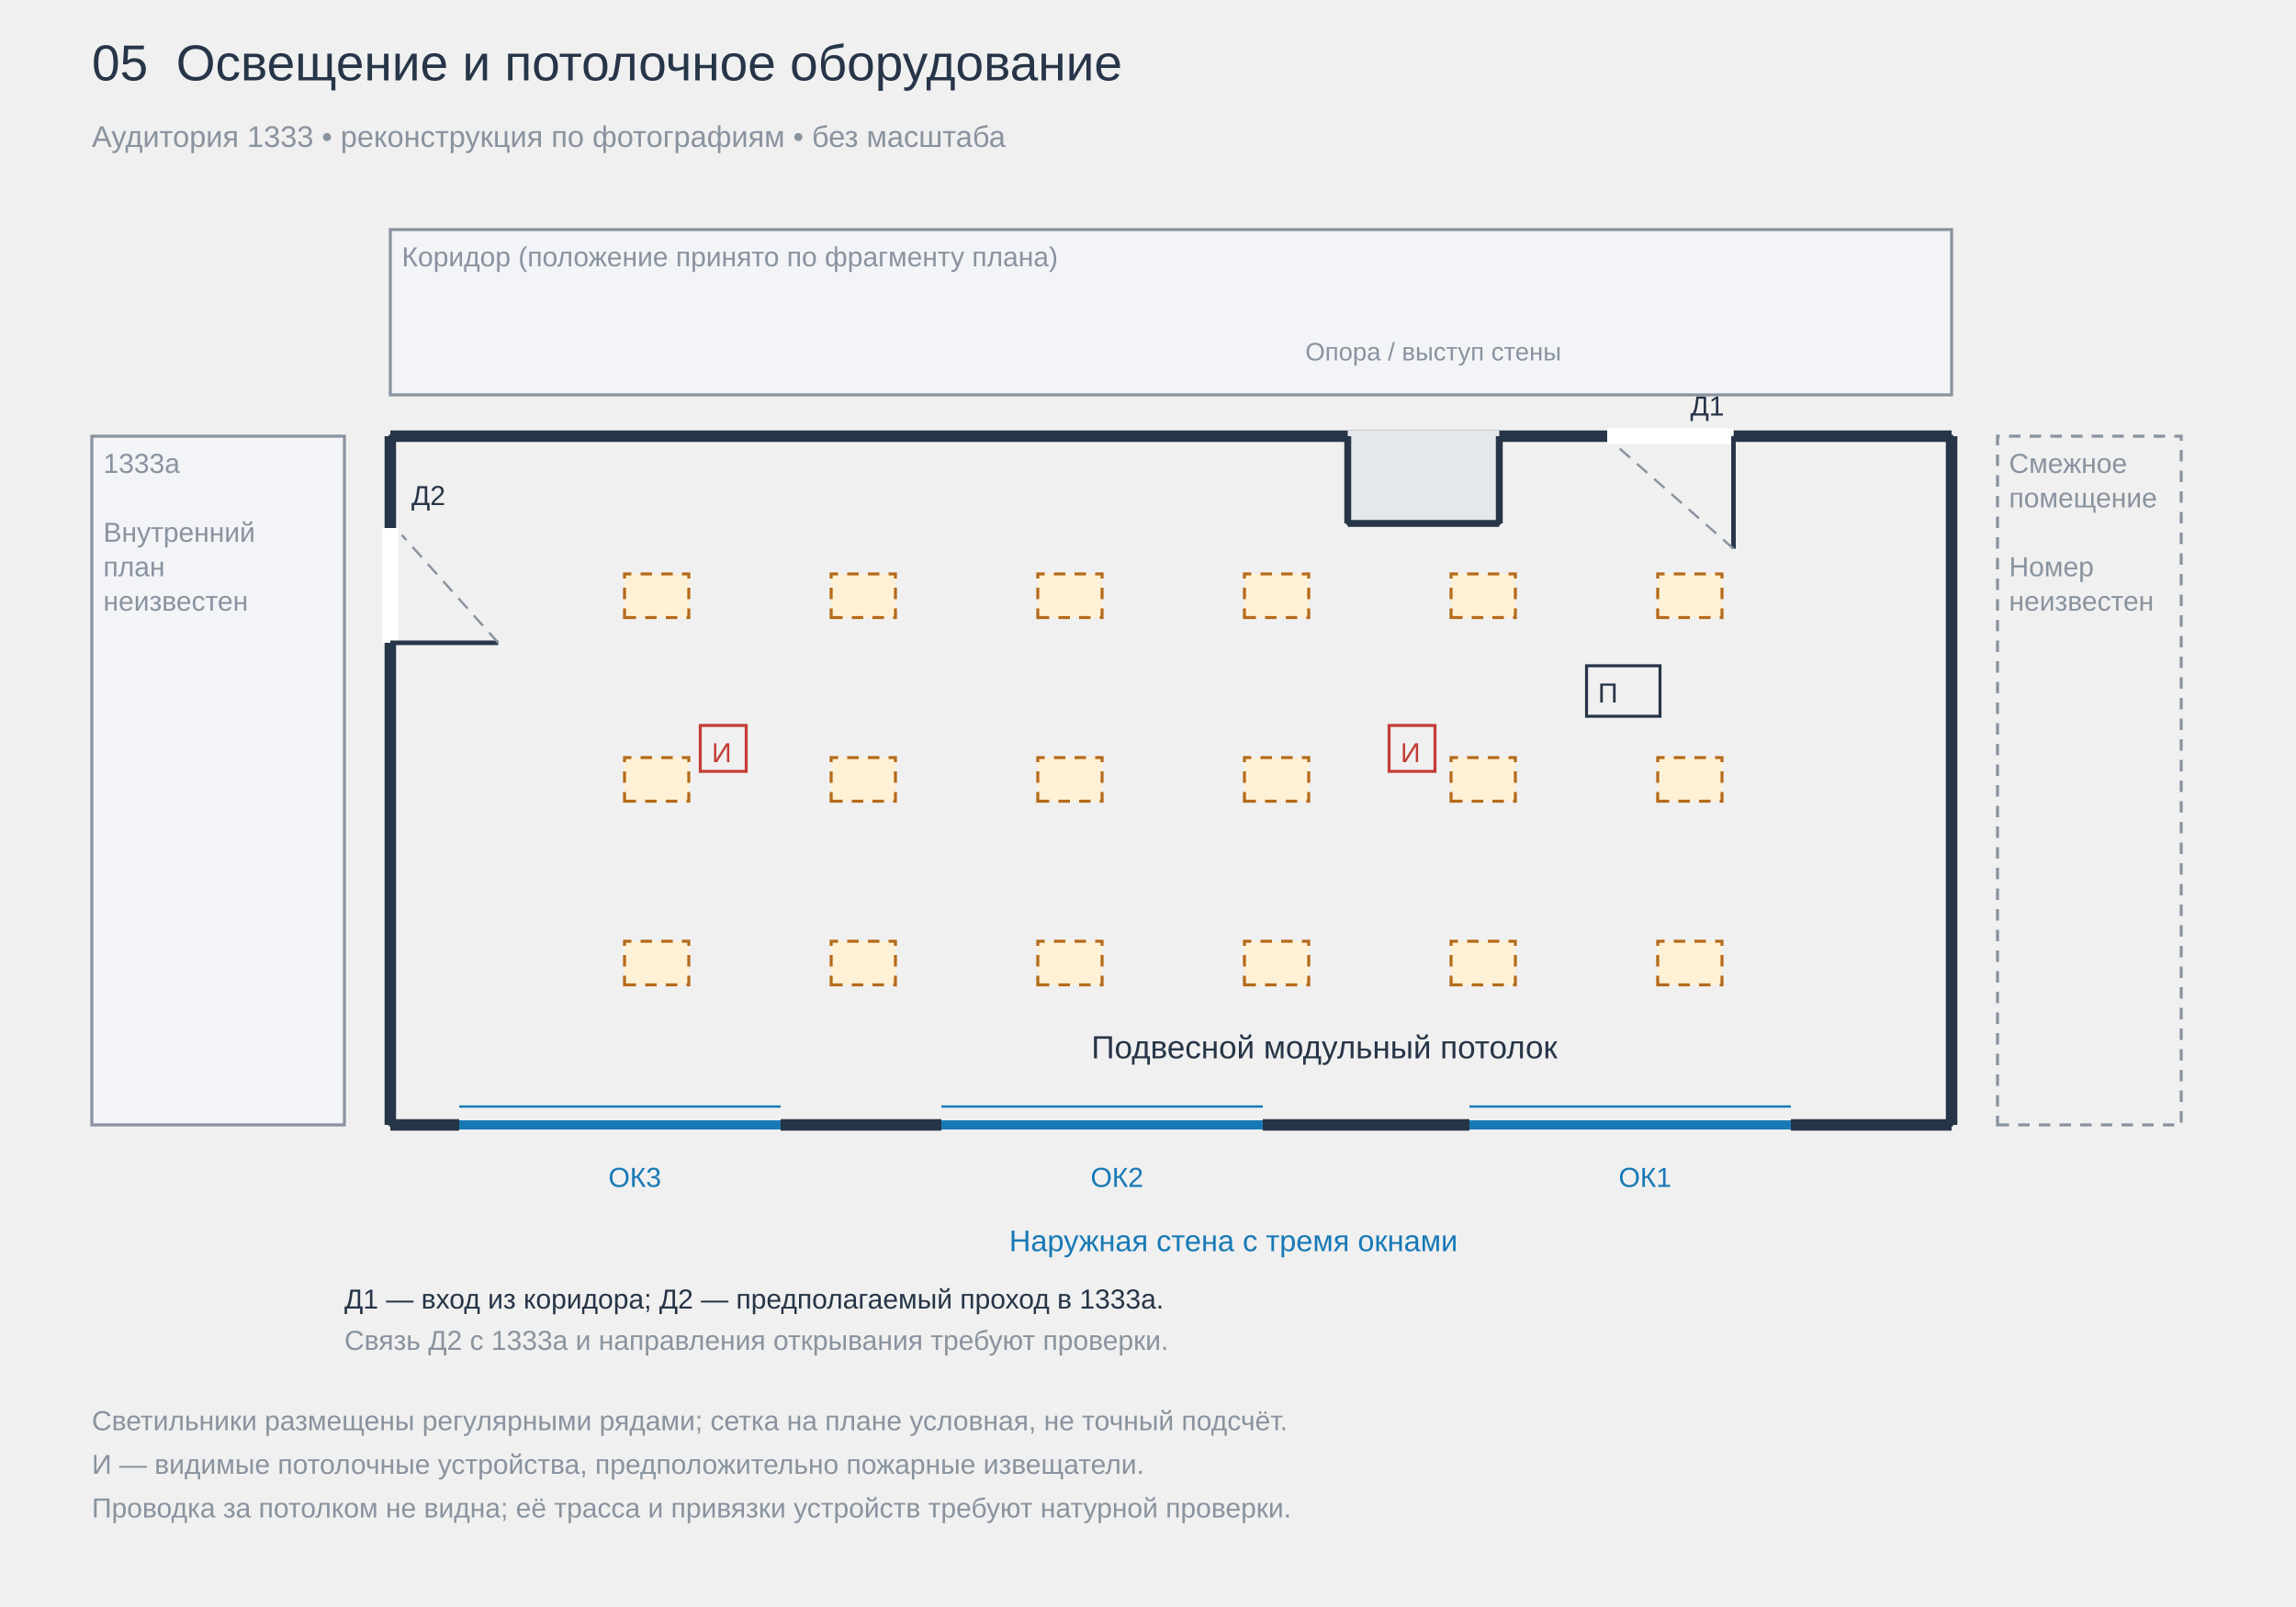
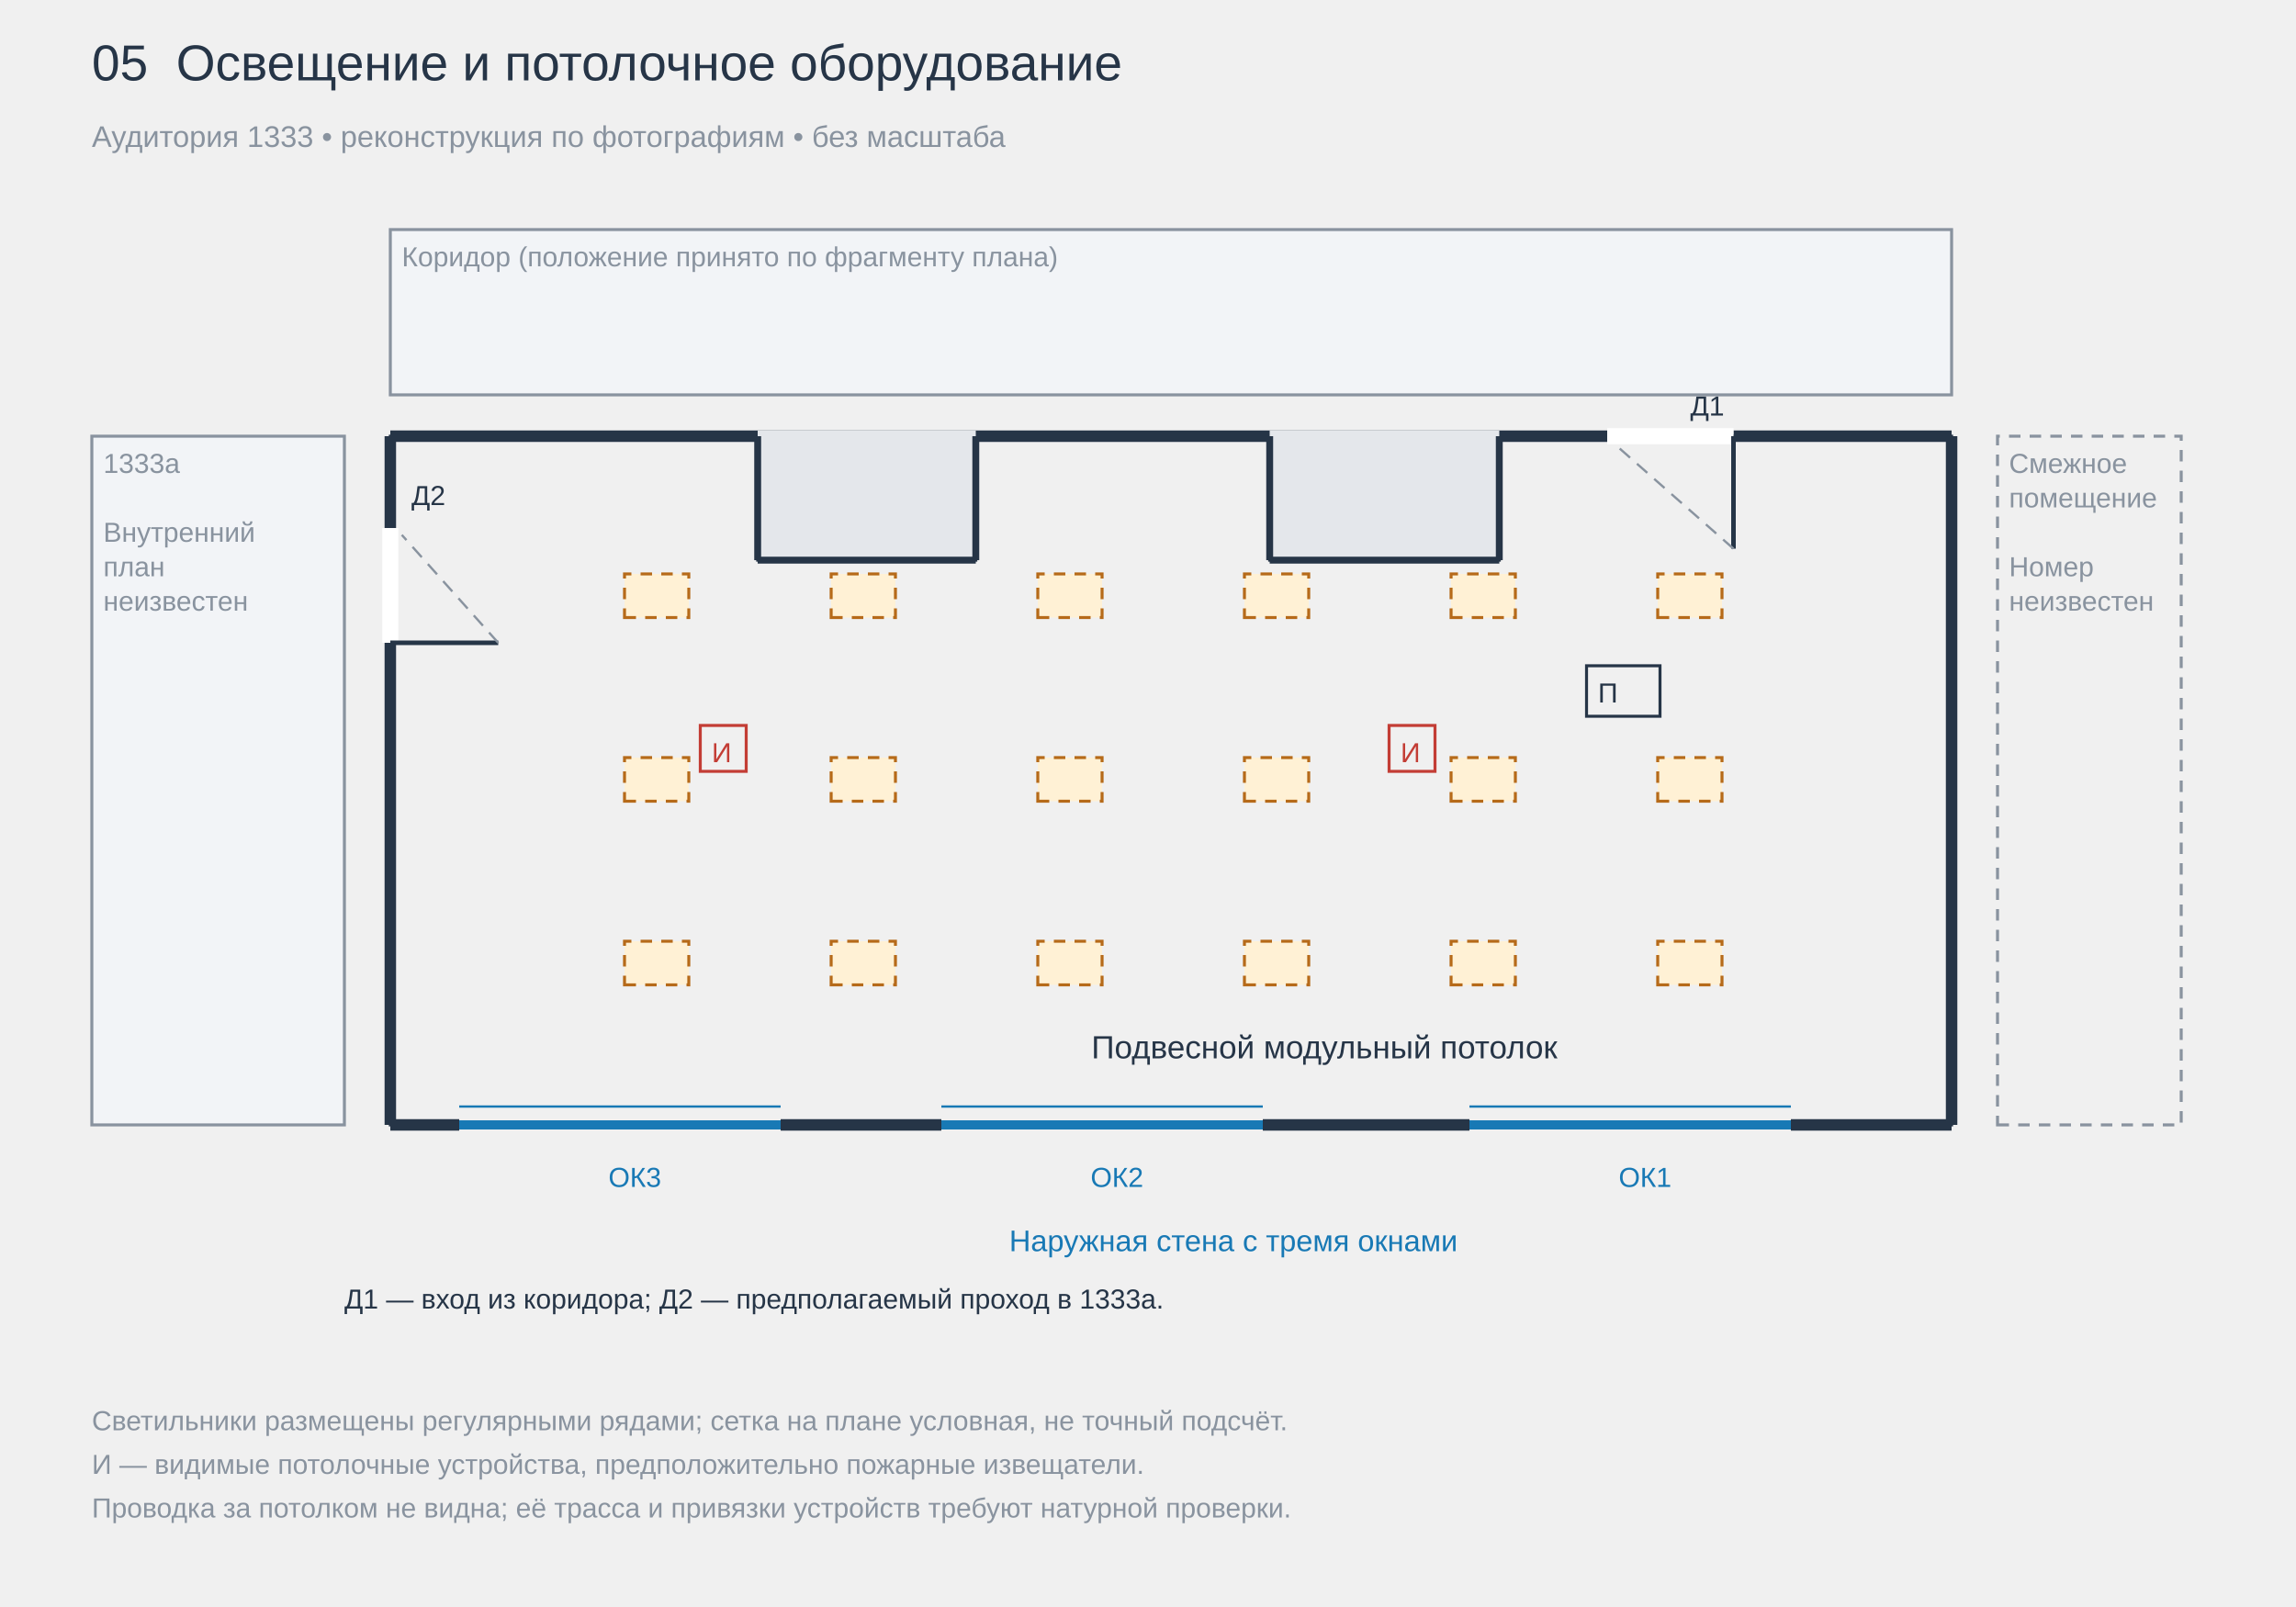
<svg xmlns="http://www.w3.org/2000/svg" version="1.1" width="1000" height="700" viewBox="0 0 1000 700">
  <text fill="#263547" xml:space="preserve" transform="matrix(1 0 -0 1 0 700)" font-size="22" font-family="Arial">
    <tspan y="-665" x="40 52.232 64.464 70.558 76.652 93.746 104.746 116.428 128.66 146.744 158.976 171.12 183.396 195.628 201.722 213.998 220.092 231.994 244.226 254.302 266.534 279.36 291.592 303.032 315.176 327.408 339.64 345.734 357.966 370.55 382.782 395.014 406.014 418.84 431.072 442.754 454.986 467.13 479.406">05  Освещение и потолочное оборудование</tspan>
  </text>
  <text fill="#89939f" xml:space="preserve" transform="matrix(1 0 -0 1 0 700)" font-size="13" font-family="Arial">
    <tspan y="-636" x="40 48.658 55.158 62.737 69.991 75.945 83.173 90.401 97.655 104.688 108.289 115.517 119.846 127.074 134.302 141.53 145.131 149.681 153.282 160.51 167.738 173.419 180.647 187.823 194.323 200.277 207.505 214.005 219.686 227.122 234.376 241.409 245.01 252.043 259.271 262.872 273.558 280.786 286.74 293.968 298.7 305.928 313.156 323.842 331.096 338.129 347.06 350.661 355.211 358.812 366.248 373.476 379.43 383.031 391.962 399.19 405.69 416.116 422.07 429.298 436.734">Аудитория 1­333 • реконструкция по фотографиям • без масштаба</tspan>
  </text>
  <path transform="matrix(1,0,0,-1,0,700)" d="M170 528H850V600H170Z" fill="#f2f4f7" />
  <path transform="matrix(1,0,0,-1,0,700)" stroke-width="1.3" stroke-linecap="butt" stroke-miterlimit="10" stroke-linejoin="miter" fill="none" stroke="#89939f" d="M170 528H850V600H170Z" />
  <text fill="#89939f" xml:space="preserve" transform="matrix(1 0 -0 1 0 700)" font-size="12" font-family="Arial">
    <tspan y="-584" x="175 181.984 188.656 195.328 202.024 209.02 215.692 222.364 225.688 229.684 236.176 242.848 249.844 256.516 264.532 271.204 277.828 284.524 291.196 294.52 301.012 307.684 314.38 321.004 327.496 332.992 339.664 342.988 349.48 356.152 359.476 369.34 376.012 382.684 387.052 395.296 401.968 408.592 414.088 420.088 423.412 429.904 436.9 443.572 450.196 456.868">Коридор (положение принято по фрагменту плана)</tspan>
  </text>
  <path transform="matrix(1,0,0,-1,0,700)" d="M40 210H150V510H40Z" fill="#f2f4f7" />
  <path transform="matrix(1,0,0,-1,0,700)" stroke-width="1.3" stroke-linecap="butt" stroke-miterlimit="10" stroke-linejoin="miter" fill="none" stroke="#89939f" d="M40 210H150V510H40Z" />
  <text fill="#89939f" xml:space="preserve" transform="matrix(1 0 -0 1 0 700)" font-size="12" font-family="Arial">
    <tspan y="-494" x="45 51.672 55.668 62.34 69.012 75.684">1­333а</tspan>
  </text>
  <text fill="#89939f" xml:space="preserve" transform="matrix(1 0 -0 1 0 700)" font-size="12" font-family="Arial">
    <tspan y="-464" x="45 52.992 59.616 65.616 71.112 77.784 84.456 91.08 97.704 104.4">Внутренний</tspan>
  </text>
  <text fill="#89939f" xml:space="preserve" transform="matrix(1 0 -0 1 0 700)" font-size="12" font-family="Arial">
    <tspan y="-449" x="45 51.492 58.488 65.16">план</tspan>
  </text>
  <text fill="#89939f" xml:space="preserve" transform="matrix(1 0 -0 1 0 700)" font-size="12" font-family="Arial">
    <tspan y="-434" x="45 51.624 58.296 64.992 70.488 76.86 83.532 89.532 95.028 101.7">неизвестен</tspan>
  </text>
  <path transform="matrix(1,0,0,-1,0,700)" stroke-width="1.3" stroke-linecap="butt" stroke-dasharray="5,4" stroke-miterlimit="10" stroke-linejoin="miter" fill="none" stroke="#89939f" d="M870 210H950V510H870Z" />
  <text fill="#89939f" xml:space="preserve" transform="matrix(1 0 -0 1 0 700)" font-size="12" font-family="Arial">
    <tspan y="-494" x="875 883.664 891.908 898.58 906.596 913.22 919.892">Смежное</tspan>
  </text>
  <text fill="#89939f" xml:space="preserve" transform="matrix(1 0 -0 1 0 700)" font-size="12" font-family="Arial">
    <tspan y="-479" x="875 881.492 888.164 896.408 903.08 912.944 919.616 926.24 932.936">помещение</tspan>
  </text>
  <text fill="#89939f" xml:space="preserve" transform="matrix(1 0 -0 1 0 700)" font-size="12" font-family="Arial">
    <tspan y="-449" x="875 883.664 890.336 898.58 905.252">Номер</tspan>
  </text>
  <text fill="#89939f" xml:space="preserve" transform="matrix(1 0 -0 1 0 700)" font-size="12" font-family="Arial">
    <tspan y="-434" x="875 881.624 888.296 894.992 900.488 906.86 913.532 919.532 925.028 931.7">неизвестен</tspan>
  </text>
  <path transform="matrix(1,0,0,-1,0,700)" stroke-width="1.3" stroke-linecap="butt" stroke-miterlimit="10" stroke-linejoin="miter" fill="none" stroke="#263547" d="M170 210H850V510H170Z" />
  <path transform="matrix(1,0,0,-1,0,700)" stroke-width="5" stroke-linecap="butt" stroke-miterlimit="10" stroke-linejoin="miter" fill="none" stroke="#263547" d="M850 510H755" />
  <path transform="matrix(1,0,0,-1,0,700)" stroke-width="5" stroke-linecap="butt" stroke-miterlimit="10" stroke-linejoin="miter" fill="none" stroke="#263547" d="M700 510H170" />
  <path transform="matrix(1,0,0,-1,0,700)" stroke-width="5" stroke-linecap="butt" stroke-miterlimit="10" stroke-linejoin="miter" fill="none" stroke="#263547" d="M850 510V210" />
  <path transform="matrix(1,0,0,-1,0,700)" stroke-width="5" stroke-linecap="butt" stroke-miterlimit="10" stroke-linejoin="miter" fill="none" stroke="#263547" d="M170 510V470" />
  <path transform="matrix(1,0,0,-1,0,700)" stroke-width="5" stroke-linecap="butt" stroke-miterlimit="10" stroke-linejoin="miter" fill="none" stroke="#263547" d="M170 420V210" />
  <path transform="matrix(1,0,0,-1,0,700)" stroke-width="5" stroke-linecap="butt" stroke-miterlimit="10" stroke-linejoin="miter" fill="none" stroke="#263547" d="M850 210H780" />
  <path transform="matrix(1,0,0,-1,0,700)" stroke-width="5" stroke-linecap="butt" stroke-miterlimit="10" stroke-linejoin="miter" fill="none" stroke="#263547" d="M640 210H550" />
  <path transform="matrix(1,0,0,-1,0,700)" stroke-width="5" stroke-linecap="butt" stroke-miterlimit="10" stroke-linejoin="miter" fill="none" stroke="#263547" d="M410 210H340" />
  <path transform="matrix(1,0,0,-1,0,700)" stroke-width="5" stroke-linecap="butt" stroke-miterlimit="10" stroke-linejoin="miter" fill="none" stroke="#263547" d="M200 210H170" />
  <path transform="matrix(1,0,0,-1,0,700)" stroke-width="7" stroke-linecap="butt" stroke-miterlimit="10" stroke-linejoin="miter" fill="none" stroke="#ffffff" d="M755 510H700" />
  <path transform="matrix(1,0,0,-1,0,700)" stroke-width="7" stroke-linecap="butt" stroke-miterlimit="10" stroke-linejoin="miter" fill="none" stroke="#ffffff" d="M170 470V420" />
  <path transform="matrix(1,0,0,-1,0,700)" stroke-width="2" stroke-linecap="butt" stroke-miterlimit="10" stroke-linejoin="miter" fill="none" stroke="#263547" d="M755 510V461" />
  <path transform="matrix(1,0,0,-1,0,700)" stroke-width="1" stroke-linecap="butt" stroke-dasharray="6,4" stroke-miterlimit="10" stroke-linejoin="miter" fill="none" stroke="#89939f" d="M755 461 705 505" />
  <text fill="#263547" xml:space="preserve" transform="matrix(1 0 -0 1 0 700)" font-size="12" font-family="Arial">
    <tspan y="-519" x="736.199 744.323">Д1</tspan>
  </text>
  <path transform="matrix(1,0,0,-1,0,700)" stroke-width="2" stroke-linecap="butt" stroke-miterlimit="10" stroke-linejoin="miter" fill="none" stroke="#263547" d="M170 420H217" />
  <path transform="matrix(1,0,0,-1,0,700)" stroke-width="1" stroke-linecap="butt" stroke-dasharray="6,4" stroke-miterlimit="10" stroke-linejoin="miter" fill="none" stroke="#89939f" d="M217 420 175 467" />
  <text fill="#263547" xml:space="preserve" transform="matrix(1 0 -0 1 0 700)" font-size="12" font-family="Arial">
    <tspan y="-480" x="179.199 187.323">Д2</tspan>
  </text>
  <path transform="matrix(1,0,0,-1,0,700)" stroke-width="4" stroke-linecap="butt" stroke-miterlimit="10" stroke-linejoin="miter" fill="none" stroke="#1879b5" d="M780 210H640" />
  <path transform="matrix(1,0,0,-1,0,700)" stroke-width="1" stroke-linecap="butt" stroke-miterlimit="10" stroke-linejoin="miter" fill="none" stroke="#1879b5" d="M780 218H640" />
  <text fill="#1879b5" xml:space="preserve" transform="matrix(1 0 -0 1 0 700)" font-size="12" font-family="Arial">
    <tspan y="-183" x="705.002 714.326 721.31">ОК1</tspan>
  </text>
  <path transform="matrix(1,0,0,-1,0,700)" stroke-width="4" stroke-linecap="butt" stroke-miterlimit="10" stroke-linejoin="miter" fill="none" stroke="#1879b5" d="M550 210H410" />
  <path transform="matrix(1,0,0,-1,0,700)" stroke-width="1" stroke-linecap="butt" stroke-miterlimit="10" stroke-linejoin="miter" fill="none" stroke="#1879b5" d="M550 218H410" />
  <text fill="#1879b5" xml:space="preserve" transform="matrix(1 0 -0 1 0 700)" font-size="12" font-family="Arial">
    <tspan y="-183" x="475.002 484.326 491.31">ОК2</tspan>
  </text>
  <path transform="matrix(1,0,0,-1,0,700)" stroke-width="4" stroke-linecap="butt" stroke-miterlimit="10" stroke-linejoin="miter" fill="none" stroke="#1879b5" d="M340 210H200" />
  <path transform="matrix(1,0,0,-1,0,700)" stroke-width="1" stroke-linecap="butt" stroke-miterlimit="10" stroke-linejoin="miter" fill="none" stroke="#1879b5" d="M340 218H200" />
  <text fill="#1879b5" xml:space="preserve" transform="matrix(1 0 -0 1 0 700)" font-size="12" font-family="Arial">
    <tspan y="-183" x="265.002 274.326 281.31">ОК3</tspan>
  </text>
  <text fill="#1879b5" xml:space="preserve" transform="matrix(1 0 -0 1 0 700)" font-size="13" font-family="Arial">
    <tspan y="-155" x="439.549 448.935 456.163 463.391 469.891 478.575 485.751 492.979 500.012 503.613 510.113 516.067 523.295 530.471 537.699 541.3 547.8 551.401 557.355 564.583 571.811 580.742 587.775 591.376 598.605 604.285 611.462 618.69 627.621">Наружная стена с тремя окнами</tspan>
  </text>
-   <path transform="matrix(1,0,0,-1,0,700)" d="M587 472H653V510H587Z" fill="#e4e7eb" />
-   <path transform="matrix(1,0,0,-1,0,700)" stroke-width="1.3" stroke-linecap="butt" stroke-miterlimit="10" stroke-linejoin="miter" fill="none" stroke="#263547" d="M587 472H653V510H587Z" />
-   <path transform="matrix(1,0,0,-1,0,700)" stroke-width="5" stroke-linecap="butt" stroke-miterlimit="10" stroke-linejoin="miter" fill="none" stroke="#e4e7eb" d="M653 510H587" />
-   <path transform="matrix(1,0,0,-1,0,700)" stroke-width="3" stroke-linecap="butt" stroke-miterlimit="10" stroke-linejoin="miter" fill="none" stroke="#263547" d="M653 510V472" />
-   <path transform="matrix(1,0,0,-1,0,700)" stroke-width="3" stroke-linecap="butt" stroke-miterlimit="10" stroke-linejoin="miter" fill="none" stroke="#263547" d="M653 472H587" />
-   <path transform="matrix(1,0,0,-1,0,700)" stroke-width="3" stroke-linecap="butt" stroke-miterlimit="10" stroke-linejoin="miter" fill="none" stroke="#263547" d="M587 472V510" />
-   <text fill="#89939f" xml:space="preserve" transform="matrix(1 0 -0 1 0 700)" font-size="11" font-family="Arial">
-     <tspan y="-543" x="568.528 577.075 583.026 589.142 595.258 601.374 604.421 607.468 610.515 616.356 624.254 629.754 634.792 640.292 646.243 649.29 654.79 659.828 665.944 672.016">Опора / выступ стены</tspan>
-   </text>
+   <path transform="matrix(1,0,0,-1,0,700)" d="M553 456H653V510H553Z" fill="#e4e7eb" />
+   <path transform="matrix(1,0,0,-1,0,700)" stroke-width="1.3" stroke-linecap="butt" stroke-miterlimit="10" stroke-linejoin="miter" fill="none" stroke="#263547" d="M553 456H653V510H553Z" />
+   <path transform="matrix(1,0,0,-1,0,700)" stroke-width="5" stroke-linecap="butt" stroke-miterlimit="10" stroke-linejoin="miter" fill="none" stroke="#e4e7eb" d="M653 510H553" />
+   <path transform="matrix(1,0,0,-1,0,700)" stroke-width="3" stroke-linecap="butt" stroke-miterlimit="10" stroke-linejoin="miter" fill="none" stroke="#263547" d="M653 510V456" />
+   <path transform="matrix(1,0,0,-1,0,700)" stroke-width="3" stroke-linecap="butt" stroke-miterlimit="10" stroke-linejoin="miter" fill="none" stroke="#263547" d="M653 456H553" />
+   <path transform="matrix(1,0,0,-1,0,700)" stroke-width="3" stroke-linecap="butt" stroke-miterlimit="10" stroke-linejoin="miter" fill="none" stroke="#263547" d="M553 456V510" />
+   <path transform="matrix(1,0,0,-1,0,700)" d="M330 456H425V510H330Z" fill="#e4e7eb" />
+   <path transform="matrix(1,0,0,-1,0,700)" stroke-width="1.3" stroke-linecap="butt" stroke-miterlimit="10" stroke-linejoin="miter" fill="none" stroke="#263547" d="M330 456H425V510H330Z" />
+   <path transform="matrix(1,0,0,-1,0,700)" stroke-width="5" stroke-linecap="butt" stroke-miterlimit="10" stroke-linejoin="miter" fill="none" stroke="#e4e7eb" d="M425 510H330" />
+   <path transform="matrix(1,0,0,-1,0,700)" stroke-width="3" stroke-linecap="butt" stroke-miterlimit="10" stroke-linejoin="miter" fill="none" stroke="#263547" d="M425 510V456" />
+   <path transform="matrix(1,0,0,-1,0,700)" stroke-width="3" stroke-linecap="butt" stroke-miterlimit="10" stroke-linejoin="miter" fill="none" stroke="#263547" d="M425 456H330" />
+   <path transform="matrix(1,0,0,-1,0,700)" stroke-width="3" stroke-linecap="butt" stroke-miterlimit="10" stroke-linejoin="miter" fill="none" stroke="#263547" d="M330 456V510" />
  <text fill="#263547" xml:space="preserve" transform="matrix(1 0 -0 1 0 700)" font-size="12" font-family="Arial">
    <tspan y="-130" x="150 158.124 164.796 168.12 180.12 183.444 189.816 195.816 202.488 209.484 212.808 219.504 225 228.324 233.568 240.24 246.912 253.608 260.604 267.276 273.948 280.62 283.944 287.268 295.392 302.064 305.388 317.388 320.712 327.204 333.876 340.548 347.544 354.036 360.708 367.704 374.376 378.744 385.416 392.088 400.332 408.948 415.644 418.968 425.46 432.132 438.804 444.804 451.476 458.472 461.796 468.168 471.492 478.164 482.16 488.832 495.504 502.176 508.848">Д1 — вход из коридора; Д2 — предполагаемый проход в 1­333а.</tspan>
-   </text>
-   <text fill="#89939f" xml:space="preserve" transform="matrix(1 0 -0 1 0 700)" font-size="12" font-family="Arial">
-     <tspan y="-112" x="150 158.664 165.036 171.528 177.024 183.264 186.588 194.712 201.384 204.708 210.708 214.032 220.704 224.7 231.372 238.044 244.716 251.388 254.712 261.408 264.732 271.356 278.028 284.52 291.192 297.864 304.236 311.232 317.904 324.528 331.224 337.716 341.04 347.712 353.208 358.452 365.124 373.74 380.112 386.784 393.408 400.104 406.596 409.92 415.416 422.088 428.76 435.624 441.624 450.624 456.12 459.444 465.936 472.608 479.28 485.652 492.324 498.996 504.24 510.936">Связь Д2 с 1­333а и направления открывания требуют проверки.</tspan>
  </text>
  <path transform="matrix(1,0,0,-1,0,700)" d="M722 431H750V450H722Z" fill="#fff1d5" />
  <path transform="matrix(1,0,0,-1,0,700)" stroke-width="1.3" stroke-linecap="butt" stroke-dasharray="5,4" stroke-miterlimit="10" stroke-linejoin="miter" fill="none" stroke="#b66a19" d="M722 431H750V450H722Z" />
  <path transform="matrix(1,0,0,-1,0,700)" d="M722 351H750V370H722Z" fill="#fff1d5" />
  <path transform="matrix(1,0,0,-1,0,700)" stroke-width="1.3" stroke-linecap="butt" stroke-dasharray="5,4" stroke-miterlimit="10" stroke-linejoin="miter" fill="none" stroke="#b66a19" d="M722 351H750V370H722Z" />
  <path transform="matrix(1,0,0,-1,0,700)" d="M722 271H750V290H722Z" fill="#fff1d5" />
  <path transform="matrix(1,0,0,-1,0,700)" stroke-width="1.3" stroke-linecap="butt" stroke-dasharray="5,4" stroke-miterlimit="10" stroke-linejoin="miter" fill="none" stroke="#b66a19" d="M722 271H750V290H722Z" />
  <path transform="matrix(1,0,0,-1,0,700)" d="M632 431H660V450H632Z" fill="#fff1d5" />
  <path transform="matrix(1,0,0,-1,0,700)" stroke-width="1.3" stroke-linecap="butt" stroke-dasharray="5,4" stroke-miterlimit="10" stroke-linejoin="miter" fill="none" stroke="#b66a19" d="M632 431H660V450H632Z" />
  <path transform="matrix(1,0,0,-1,0,700)" d="M632 351H660V370H632Z" fill="#fff1d5" />
  <path transform="matrix(1,0,0,-1,0,700)" stroke-width="1.3" stroke-linecap="butt" stroke-dasharray="5,4" stroke-miterlimit="10" stroke-linejoin="miter" fill="none" stroke="#b66a19" d="M632 351H660V370H632Z" />
  <path transform="matrix(1,0,0,-1,0,700)" d="M632 271H660V290H632Z" fill="#fff1d5" />
  <path transform="matrix(1,0,0,-1,0,700)" stroke-width="1.3" stroke-linecap="butt" stroke-dasharray="5,4" stroke-miterlimit="10" stroke-linejoin="miter" fill="none" stroke="#b66a19" d="M632 271H660V290H632Z" />
  <path transform="matrix(1,0,0,-1,0,700)" d="M542 431H570V450H542Z" fill="#fff1d5" />
  <path transform="matrix(1,0,0,-1,0,700)" stroke-width="1.3" stroke-linecap="butt" stroke-dasharray="5,4" stroke-miterlimit="10" stroke-linejoin="miter" fill="none" stroke="#b66a19" d="M542 431H570V450H542Z" />
  <path transform="matrix(1,0,0,-1,0,700)" d="M542 351H570V370H542Z" fill="#fff1d5" />
  <path transform="matrix(1,0,0,-1,0,700)" stroke-width="1.3" stroke-linecap="butt" stroke-dasharray="5,4" stroke-miterlimit="10" stroke-linejoin="miter" fill="none" stroke="#b66a19" d="M542 351H570V370H542Z" />
  <path transform="matrix(1,0,0,-1,0,700)" d="M542 271H570V290H542Z" fill="#fff1d5" />
  <path transform="matrix(1,0,0,-1,0,700)" stroke-width="1.3" stroke-linecap="butt" stroke-dasharray="5,4" stroke-miterlimit="10" stroke-linejoin="miter" fill="none" stroke="#b66a19" d="M542 271H570V290H542Z" />
  <path transform="matrix(1,0,0,-1,0,700)" d="M452 431H480V450H452Z" fill="#fff1d5" />
  <path transform="matrix(1,0,0,-1,0,700)" stroke-width="1.3" stroke-linecap="butt" stroke-dasharray="5,4" stroke-miterlimit="10" stroke-linejoin="miter" fill="none" stroke="#b66a19" d="M452 431H480V450H452Z" />
  <path transform="matrix(1,0,0,-1,0,700)" d="M452 351H480V370H452Z" fill="#fff1d5" />
  <path transform="matrix(1,0,0,-1,0,700)" stroke-width="1.3" stroke-linecap="butt" stroke-dasharray="5,4" stroke-miterlimit="10" stroke-linejoin="miter" fill="none" stroke="#b66a19" d="M452 351H480V370H452Z" />
  <path transform="matrix(1,0,0,-1,0,700)" d="M452 271H480V290H452Z" fill="#fff1d5" />
  <path transform="matrix(1,0,0,-1,0,700)" stroke-width="1.3" stroke-linecap="butt" stroke-dasharray="5,4" stroke-miterlimit="10" stroke-linejoin="miter" fill="none" stroke="#b66a19" d="M452 271H480V290H452Z" />
  <path transform="matrix(1,0,0,-1,0,700)" d="M362 431H390V450H362Z" fill="#fff1d5" />
  <path transform="matrix(1,0,0,-1,0,700)" stroke-width="1.3" stroke-linecap="butt" stroke-dasharray="5,4" stroke-miterlimit="10" stroke-linejoin="miter" fill="none" stroke="#b66a19" d="M362 431H390V450H362Z" />
  <path transform="matrix(1,0,0,-1,0,700)" d="M362 351H390V370H362Z" fill="#fff1d5" />
  <path transform="matrix(1,0,0,-1,0,700)" stroke-width="1.3" stroke-linecap="butt" stroke-dasharray="5,4" stroke-miterlimit="10" stroke-linejoin="miter" fill="none" stroke="#b66a19" d="M362 351H390V370H362Z" />
  <path transform="matrix(1,0,0,-1,0,700)" d="M362 271H390V290H362Z" fill="#fff1d5" />
  <path transform="matrix(1,0,0,-1,0,700)" stroke-width="1.3" stroke-linecap="butt" stroke-dasharray="5,4" stroke-miterlimit="10" stroke-linejoin="miter" fill="none" stroke="#b66a19" d="M362 271H390V290H362Z" />
  <path transform="matrix(1,0,0,-1,0,700)" d="M272 431H300V450H272Z" fill="#fff1d5" />
  <path transform="matrix(1,0,0,-1,0,700)" stroke-width="1.3" stroke-linecap="butt" stroke-dasharray="5,4" stroke-miterlimit="10" stroke-linejoin="miter" fill="none" stroke="#b66a19" d="M272 431H300V450H272Z" />
  <path transform="matrix(1,0,0,-1,0,700)" d="M272 351H300V370H272Z" fill="#fff1d5" />
  <path transform="matrix(1,0,0,-1,0,700)" stroke-width="1.3" stroke-linecap="butt" stroke-dasharray="5,4" stroke-miterlimit="10" stroke-linejoin="miter" fill="none" stroke="#b66a19" d="M272 351H300V370H272Z" />
  <path transform="matrix(1,0,0,-1,0,700)" d="M272 271H300V290H272Z" fill="#fff1d5" />
  <path transform="matrix(1,0,0,-1,0,700)" stroke-width="1.3" stroke-linecap="butt" stroke-dasharray="5,4" stroke-miterlimit="10" stroke-linejoin="miter" fill="none" stroke="#b66a19" d="M272 271H300V290H272Z" />
  <path transform="matrix(1,0,0,-1,0,700)" stroke-width="1.3" stroke-linecap="butt" stroke-miterlimit="10" stroke-linejoin="miter" fill="none" stroke="#263547" d="M691 388H723V410H691Z" />
  <text fill="#263547" xml:space="preserve" transform="matrix(1 0 -0 1 0 700)" font-size="12" font-family="Arial">
    <tspan y="-394" x="696">П</tspan>
  </text>
  <path transform="matrix(1,0,0,-1,0,700)" stroke-width="1.3" stroke-linecap="butt" stroke-miterlimit="10" stroke-linejoin="miter" fill="none" stroke="#c33d35" d="M605 364H625V384H605Z" />
  <text fill="#c33d35" xml:space="preserve" transform="matrix(1 0 -0 1 0 700)" font-size="12" font-family="Arial">
    <tspan y="-368" x="610">И</tspan>
  </text>
  <path transform="matrix(1,0,0,-1,0,700)" stroke-width="1.3" stroke-linecap="butt" stroke-miterlimit="10" stroke-linejoin="miter" fill="none" stroke="#c33d35" d="M305 364H325V384H305Z" />
  <text fill="#c33d35" xml:space="preserve" transform="matrix(1 0 -0 1 0 700)" font-size="12" font-family="Arial">
    <tspan y="-368" x="310">И</tspan>
  </text>
  <text fill="#263547" xml:space="preserve" transform="matrix(1 0 -0 1 0 700)" font-size="14" font-family="Arial">
    <tspan y="-239" x="475.339 485.391 493.175 501.337 508.771 516.555 523.555 531.283 539.067 546.879 550.757 560.375 568.159 576.321 583.321 591.483 598.763 606.491 616.543 624.355 628.233 635.807 643.591 650.003 657.787 665.949 673.733">Подвесной модульный потолок</tspan>
  </text>
  <text fill="#89939f" xml:space="preserve" transform="matrix(1 0 -0 1 0 700)" font-size="12" font-family="Arial">
    <tspan y="-77" x="40 48.664 55.036 61.708 67.204 73.9 80.896 87.136 93.76 100.456 105.7 112.396 115.72 122.392 129.064 134.56 142.804 149.476 159.34 166.012 172.636 181.252 184.576 191.248 197.92 202.288 208.288 215.284 221.776 228.448 235.072 243.688 251.932 258.628 261.952 268.624 275.116 282.112 288.784 297.028 303.724 307.048 310.372 316.372 323.044 328.54 333.784 340.456 343.78 350.404 357.076 360.4 366.892 373.888 380.56 387.184 393.856 397.18 403.18 409.18 416.176 422.848 429.22 435.844 442.516 449.008 452.332 455.656 462.28 468.952 472.276 477.772 484.444 490.684 497.308 505.924 512.62 515.944 522.436 529.108 536.104 542.104 548.344 555.016 560.512">Светильники размещены регулярными рядами; сетка на плане условная, не точный подсчёт.</tspan>
  </text>
  <text fill="#89939f" xml:space="preserve" transform="matrix(1 0 -0 1 0 700)" font-size="12" font-family="Arial">
    <tspan y="-58" x="40 48.616 51.94 63.94 67.264 73.636 80.332 87.328 94.024 102.268 110.884 117.556 120.88 127.372 134.044 139.54 146.212 153.208 159.88 166.12 172.744 181.36 188.032 191.356 197.356 203.356 208.852 215.524 222.196 228.892 234.892 240.388 246.76 253.432 256.756 260.08 266.572 273.244 279.916 286.912 293.404 300.076 307.072 313.744 321.76 328.456 333.952 340.624 347.62 353.86 360.484 367.156 370.48 376.972 383.644 391.66 398.332 405.004 411.628 420.244 426.916 430.24 436.936 442.432 448.804 455.476 465.34 472.012 477.508 484.18 491.176 497.872">И — видимые потолочные устройства, предположительно пожарные извещатели.</tspan>
  </text>
  <text fill="#89939f" xml:space="preserve" transform="matrix(1 0 -0 1 0 700)" font-size="12" font-family="Arial">
    <tspan y="-39" x="40 48.616 55.288 61.96 68.332 75.004 82 87.244 93.916 97.24 102.736 109.408 112.732 119.224 125.896 131.392 138.064 145.06 150.304 156.976 165.22 168.544 175.168 181.84 185.164 191.536 198.232 205.228 211.852 218.524 221.848 225.172 231.844 238.516 241.84 247.336 254.008 260.68 266.68 272.68 279.352 282.676 289.372 292.696 299.188 305.86 312.556 318.928 325.42 330.916 336.16 342.856 346.18 352.18 358.18 363.676 370.348 377.02 383.716 389.716 395.212 401.584 404.908 410.404 417.076 423.748 430.612 436.612 445.612 451.108 454.432 461.056 467.728 473.224 479.224 485.896 492.52 499.192 505.888 509.212 515.704 522.376 529.048 535.42 542.092 548.764 554.008 560.704">Проводка за потолком не видна; её трасса и привязки устройств требуют натурной проверки.</tspan>
  </text>
</svg>
